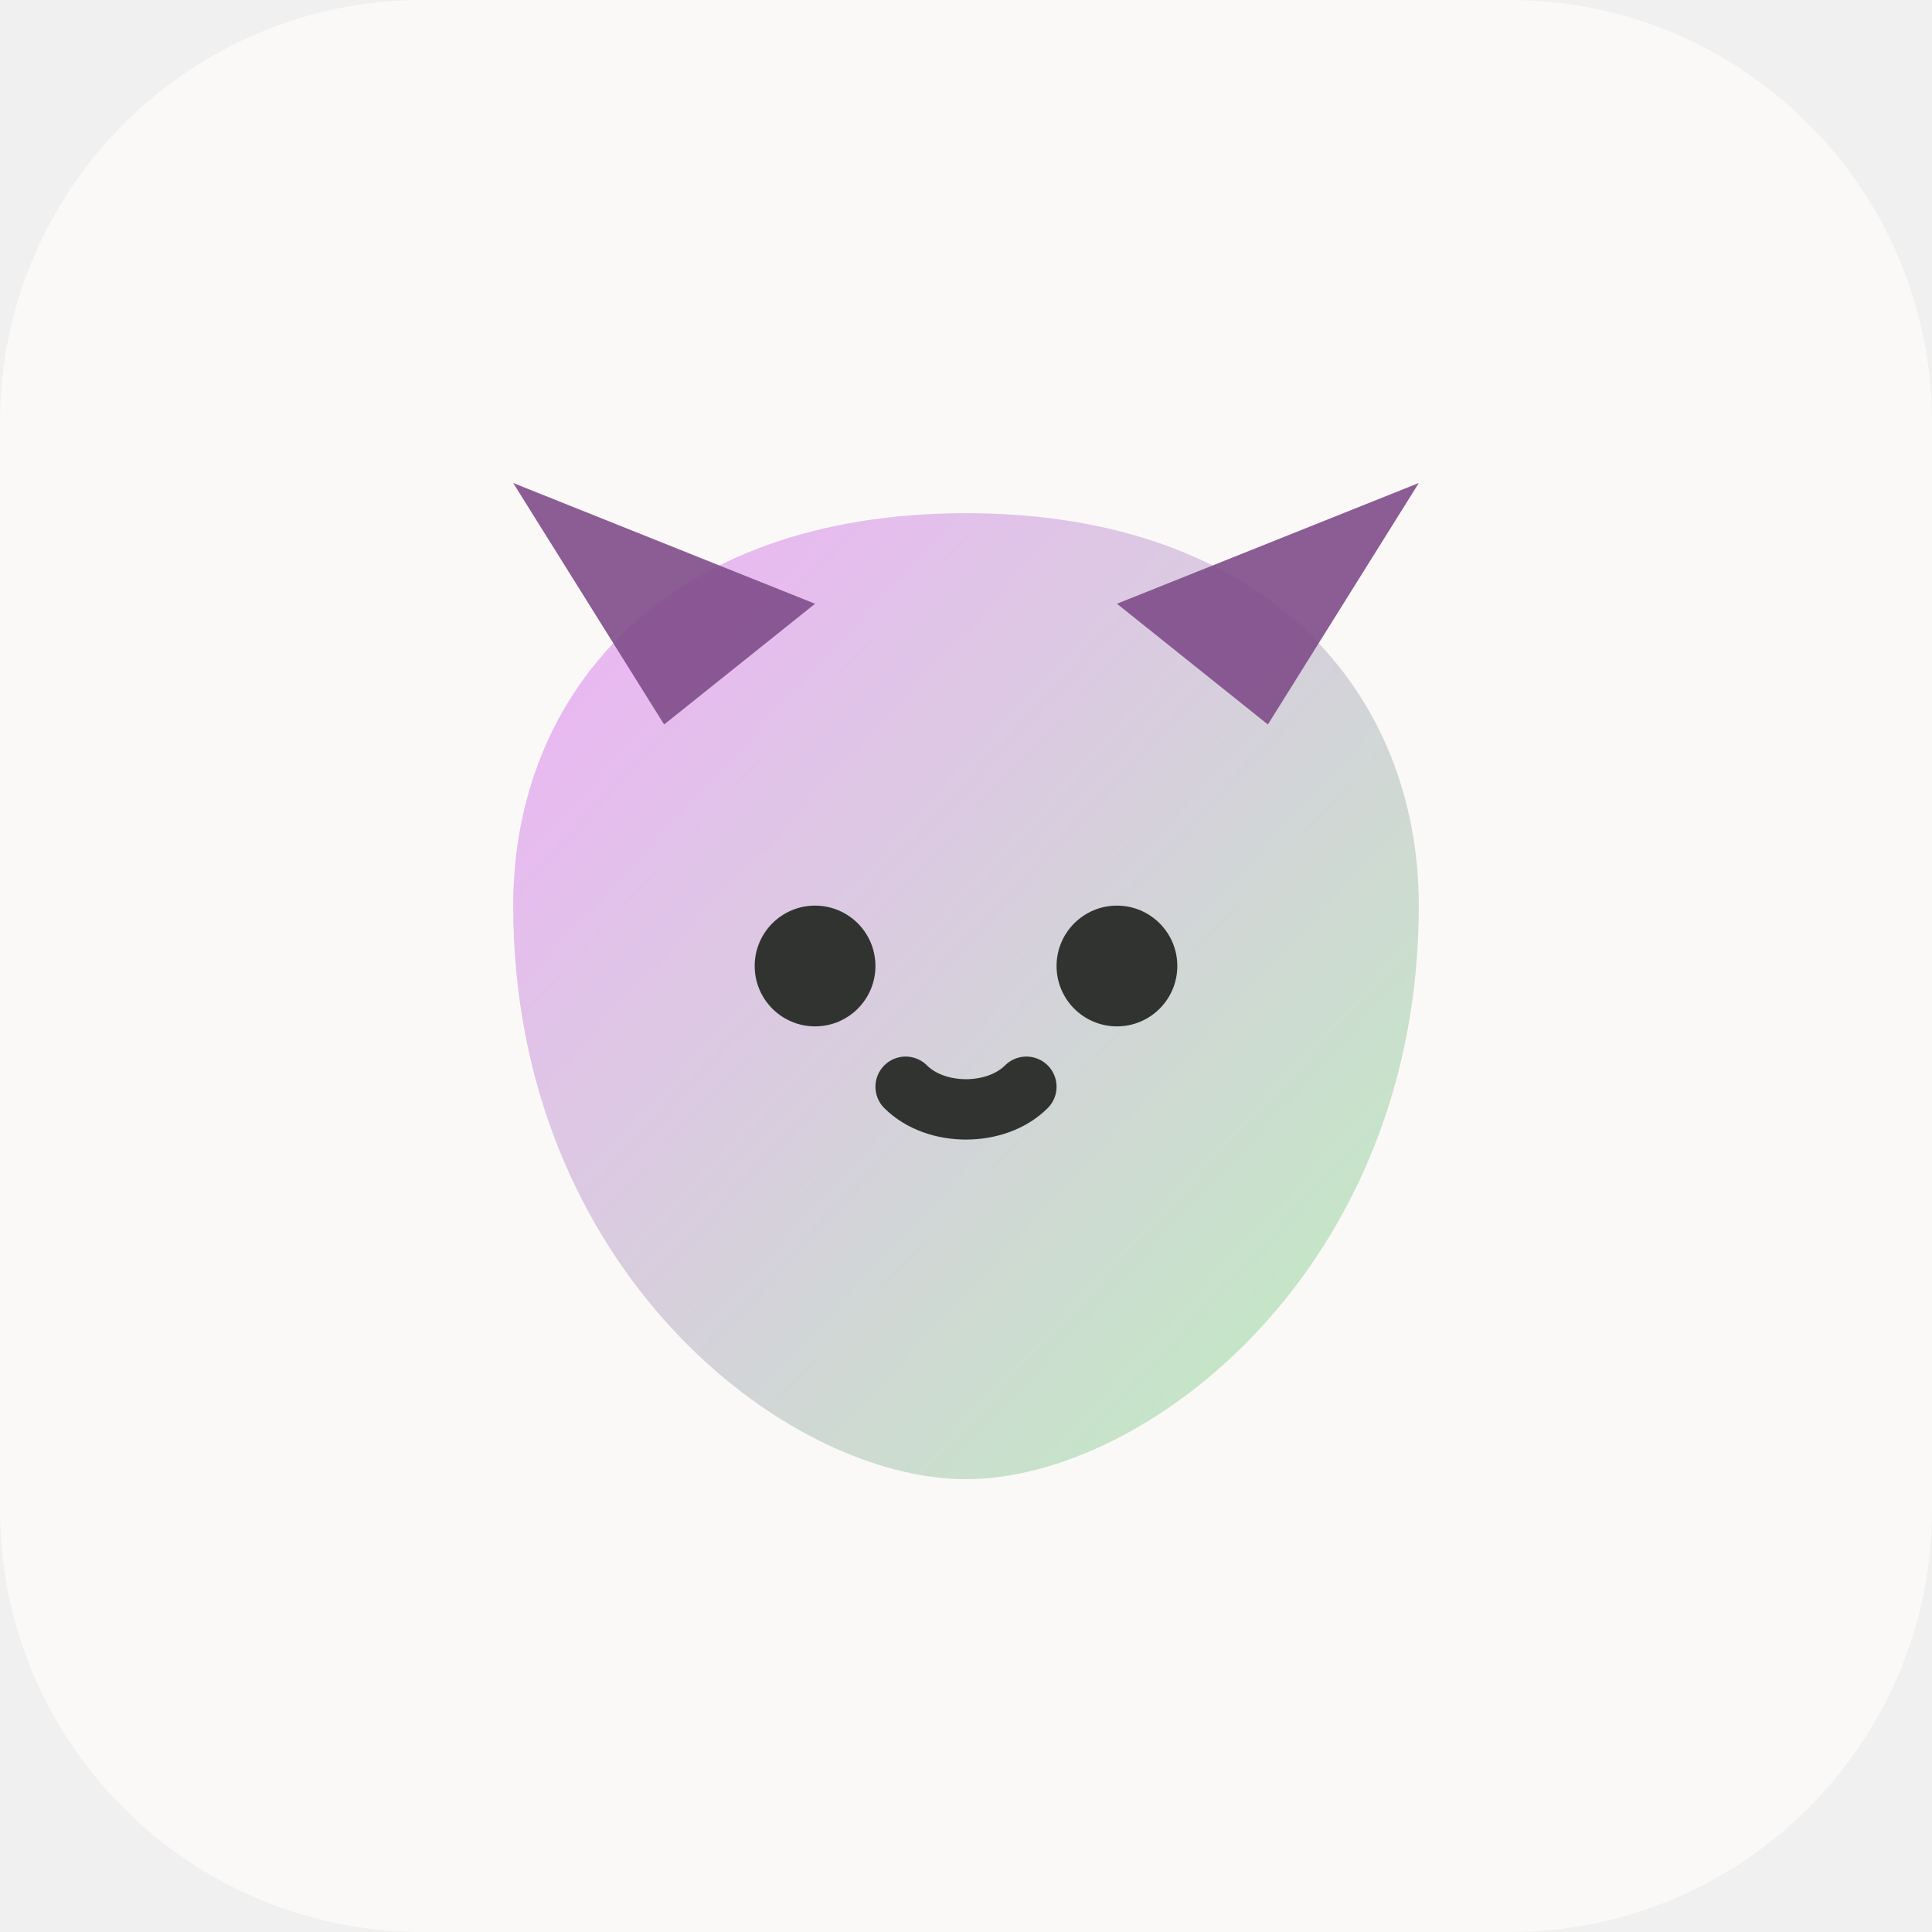
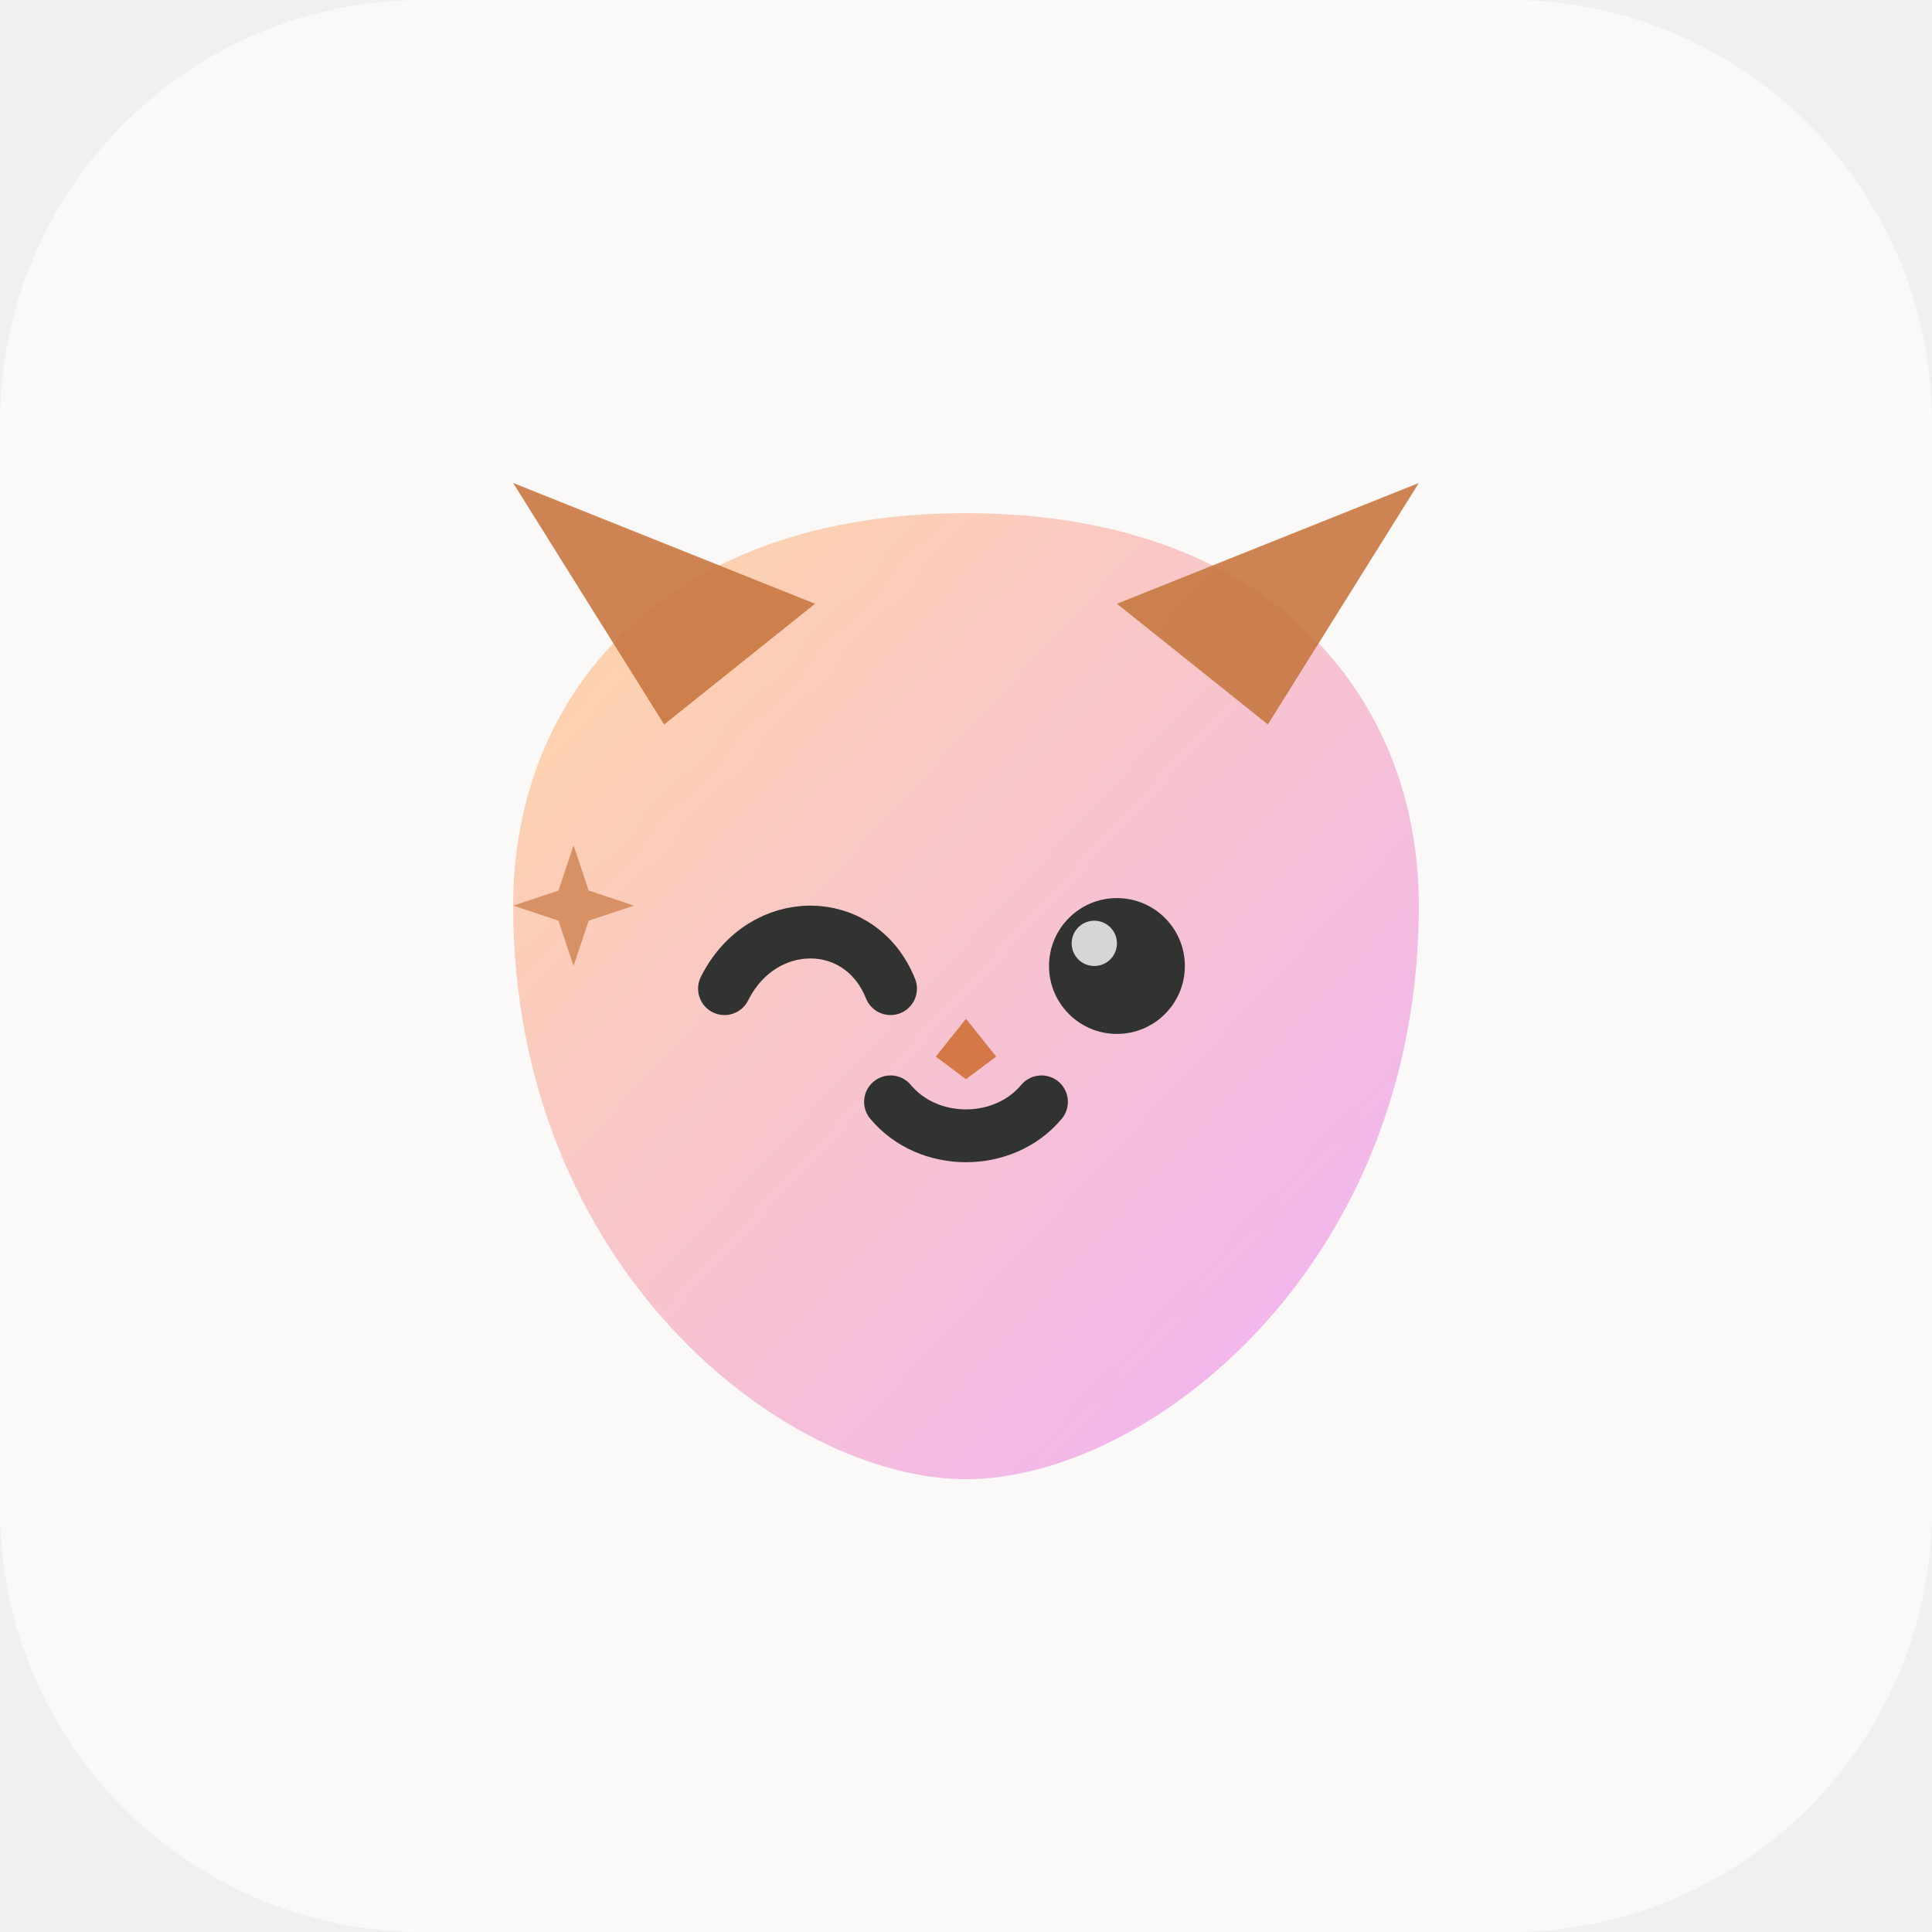
<svg xmlns="http://www.w3.org/2000/svg" viewBox="0 0 128 128" role="img" aria-label="Cat avatar">
  <defs>
    <linearGradient id="g" x1="0" y1="0" x2="1" y2="1">
-       <stop offset="0" stop-color="#efb1f9" />
-       <stop offset="1" stop-color="#bdefbe" />
+       <stop offset="0" stop-color="#ffd6a5" />
+       <stop offset="1" stop-color="#efb1f9" />
    </linearGradient>
  </defs>
  <rect width="128" height="128" rx="28" fill="#fbf9f7" />
  <path d="M34 60c0-14 10-26 30-26s30 12 30 26c0 24-18 38-30 38S34 84 34 60Z" fill="url(#g)" />
-   <path d="M44 48 34 32l20 8Z" fill="#7f4b8a" opacity="0.9" />
-   <path d="M84 48 94 32l-20 8Z" fill="#7f4b8a" opacity="0.9" />
-   <circle cx="54" cy="64" r="4" fill="#313331" />
-   <circle cx="74" cy="64" r="4" fill="#313331" />
-   <path d="M60 72c2 2 6 2 8 0" fill="none" stroke="#313331" stroke-width="4" stroke-linecap="round" />
+   <path d="M44 48 34 32l20 8Z" fill="#c87840" opacity="0.9" />
+   <path d="M84 48 94 32l-20 8Z" fill="#c87840" opacity="0.9" />
+   <path d="M48 65.5c2.5-5 9-5 11 0" fill="none" stroke="#313331" stroke-width="3.5" stroke-linecap="round" />
+   <circle cx="74" cy="64" r="4.5" fill="#313331" />
+   <circle cx="72.5" cy="62.5" r="1.5" fill="white" opacity="0.8" />
+   <path d="M38 56 l1 3 3 1-3 1-1 3-1-3-3-1 3-1z" fill="#c87840" opacity="0.7" />
+   <path d="M62 70l2-2.5 2 2.5-2 1.5z" fill="#d07038" opacity="0.9" />
+   <path d="M59 73c2.5 3 7.5 3 10 0" fill="none" stroke="#313331" stroke-width="3.5" stroke-linecap="round" />
</svg>
